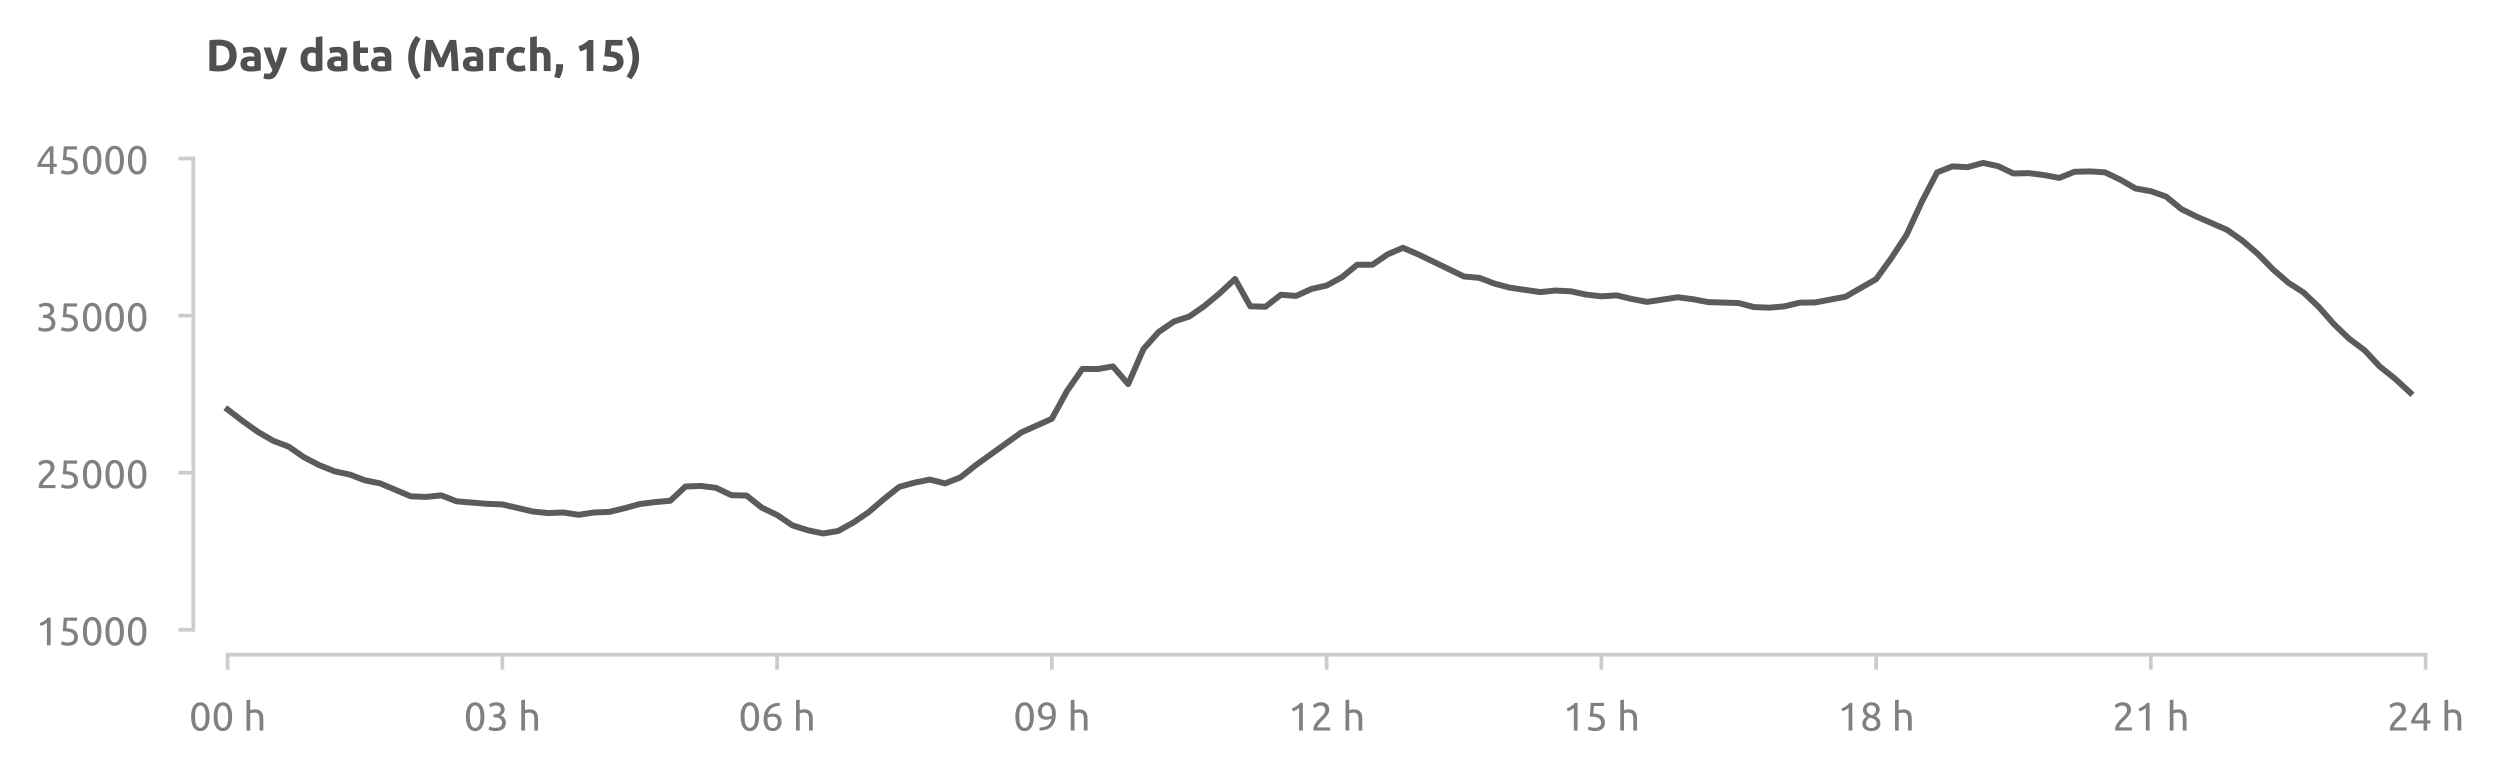
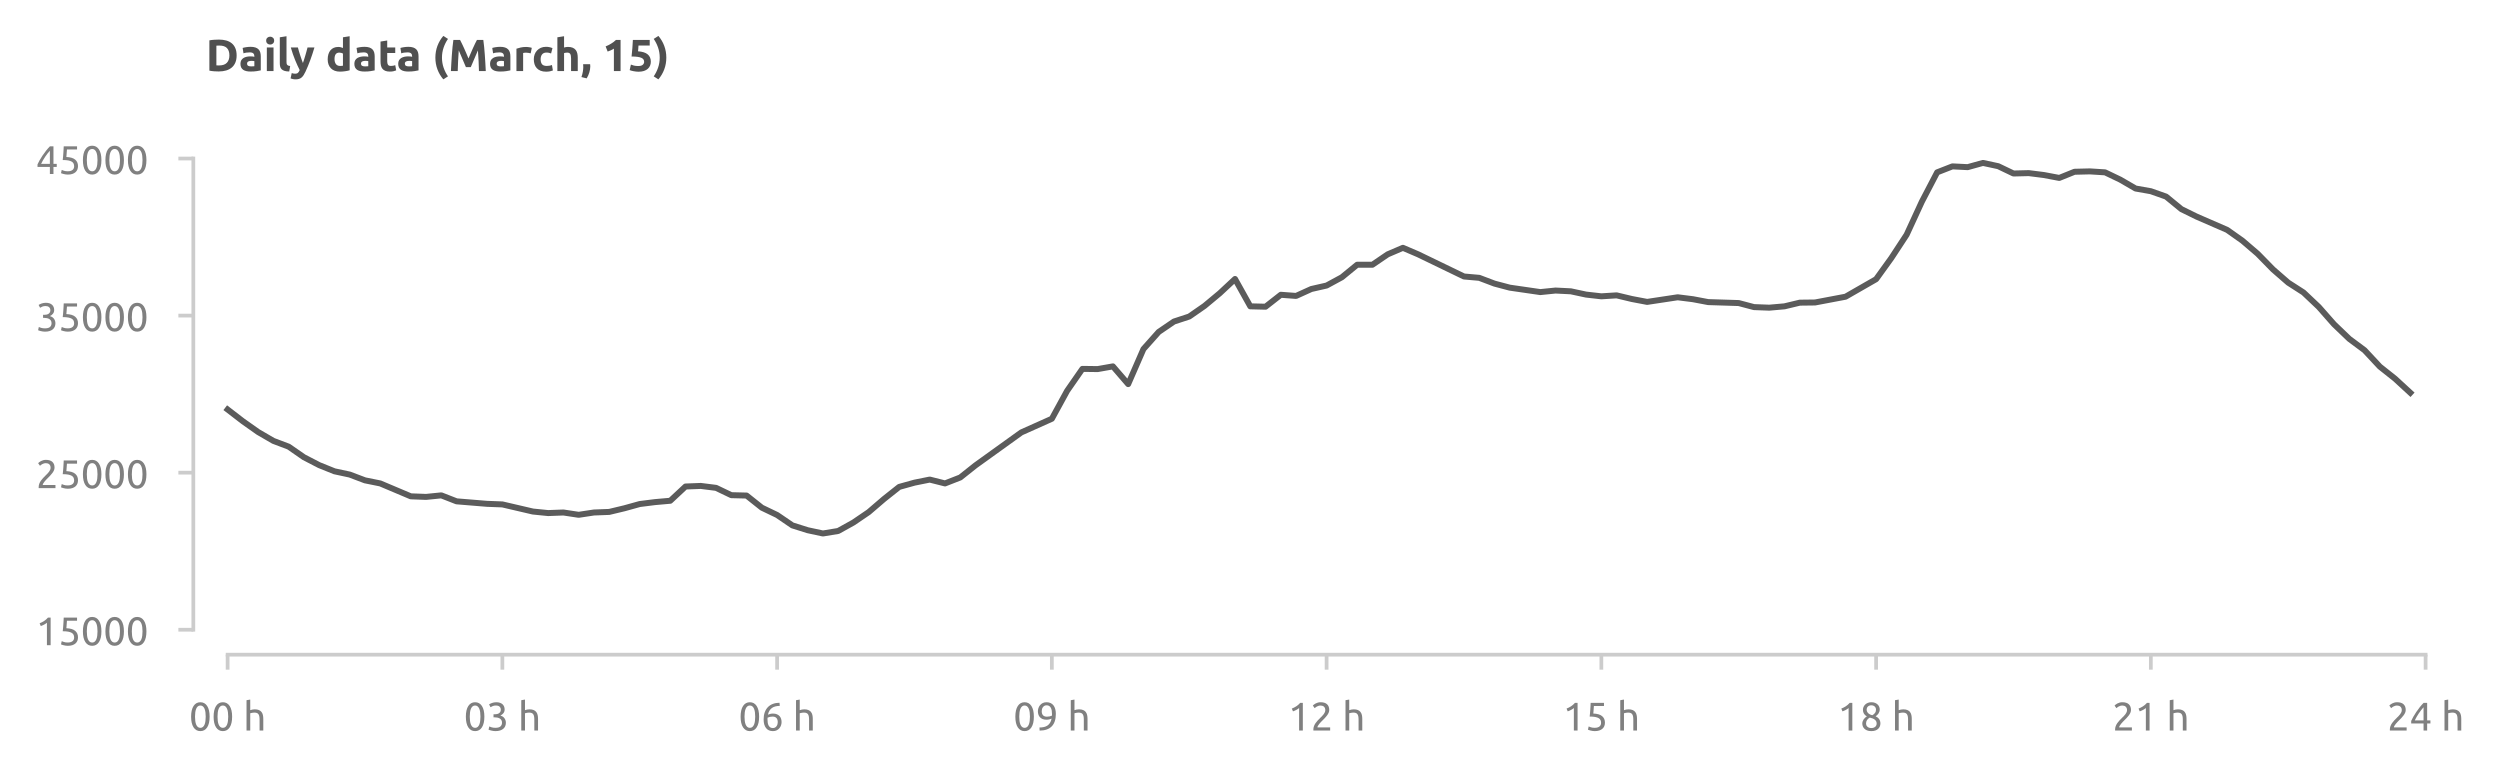
<svg xmlns="http://www.w3.org/2000/svg" xmlns:xlink="http://www.w3.org/1999/xlink" width="501.266pt" height="155.154pt" viewBox="0 0 501.266 155.154" version="1.1">
  <defs>
    <style type="text/css">*{stroke-linejoin: round; stroke-linecap: butt}</style>
  </defs>
  <g id="figure_1">
    <g id="patch_1">
      <path d="M 0 155.154  L 501.266 155.154  L 501.266 0  L 0 0  L 0 155.154  z " style="fill: none" />
    </g>
    <g id="axes_1">
      <g id="patch_2">
        <path d="M 41.263 126.267  L 487.663 126.267  L 487.663 29.247  L 41.263 29.247  L 41.263 126.267  z " style="fill: none" />
      </g>
      <g id="matplotlib.axis_1">
        <g id="xtick_1">
          <g id="line2d_1">
            <defs>
-               <path id="m9143781279" d="M 0 0  L 0 3  " style="stroke: #cccccc; stroke-width: 0.75" />
+               <path id="mb54b03bfcd" d="M 0 0  L 0 3  " style="stroke: #cccccc; stroke-width: 0.75" />
            </defs>
            <g>
-               <use xlink:href="#m9143781279" x="45.639" y="131.267" style="fill: #cccccc; stroke: #cccccc; stroke-width: 0.75" />
+               <use xlink:href="#mb54b03bfcd" x="45.639" y="131.267" style="fill: #cccccc; stroke: #cccccc; stroke-width: 0.75" />
            </g>
          </g>
          <g id="text_1">
            <g style="fill: #808080" transform="translate(37.91897 146.4742) scale(0.08 -0.08)">
              <defs>
                <path id="Ubuntu-30" d="M 320 2221  Q 320 3334 713 3936  Q 1107 4538 1805 4538  Q 2502 4538 2896 3936  Q 3290 3334 3290 2221  Q 3290 1107 2896 505  Q 2502 -96 1805 -96  Q 1107 -96 713 505  Q 320 1107 320 2221  z M 2662 2221  Q 2662 2586 2620 2912  Q 2579 3238 2480 3481  Q 2381 3725 2214 3869  Q 2048 4013 1805 4013  Q 1562 4013 1395 3869  Q 1229 3725 1129 3481  Q 1030 3238 988 2912  Q 947 2586 947 2221  Q 947 1856 988 1529  Q 1030 1203 1129 960  Q 1229 717 1395 573  Q 1562 429 1805 429  Q 2048 429 2214 573  Q 2381 717 2480 960  Q 2579 1203 2620 1529  Q 2662 1856 2662 2221  z " transform="scale(0.015625)" />
                <path id="Ubuntu-20" transform="scale(0.015625)" />
                <path id="Ubuntu-68" d="M 512 0  L 512 4864  L 1107 4966  L 1107 3264  Q 1274 3328 1462 3363  Q 1651 3398 1837 3398  Q 2234 3398 2496 3286  Q 2758 3174 2915 2972  Q 3072 2771 3136 2489  Q 3200 2208 3200 1869  L 3200 0  L 2605 0  L 2605 1741  Q 2605 2048 2563 2265  Q 2522 2483 2426 2617  Q 2330 2752 2170 2813  Q 2010 2874 1773 2874  Q 1677 2874 1574 2861  Q 1472 2848 1379 2832  Q 1286 2816 1212 2797  Q 1139 2778 1107 2765  L 1107 0  L 512 0  z " transform="scale(0.015625)" />
              </defs>
              <use xlink:href="#Ubuntu-30" />
              <use xlink:href="#Ubuntu-30" x="56.4" />
              <use xlink:href="#Ubuntu-20" x="112.8" />
              <use xlink:href="#Ubuntu-68" x="135.9" />
            </g>
          </g>
        </g>
        <g id="xtick_2">
          <g id="line2d_2">
            <g>
-               <use xlink:href="#m9143781279" x="100.727" y="131.267" style="fill: #cccccc; stroke: #cccccc; stroke-width: 0.75" />
+               <use xlink:href="#mb54b03bfcd" x="100.727" y="131.267" style="fill: #cccccc; stroke: #cccccc; stroke-width: 0.75" />
            </g>
          </g>
          <g id="text_2">
            <g style="fill: #808080" transform="translate(93.00741 146.4742) scale(0.08 -0.08)">
              <defs>
                <path id="Ubuntu-33" d="M 1446 435  Q 2016 435 2262 659  Q 2509 883 2509 1261  Q 2509 1504 2406 1670  Q 2304 1837 2137 1936  Q 1971 2035 1750 2076  Q 1530 2118 1299 2118  L 1146 2118  L 1146 2605  L 1357 2605  Q 1517 2605 1686 2637  Q 1856 2669 1997 2752  Q 2138 2835 2227 2979  Q 2317 3123 2317 3341  Q 2317 3520 2253 3648  Q 2189 3776 2083 3859  Q 1978 3942 1840 3977  Q 1702 4013 1549 4013  Q 1242 4013 1027 3923  Q 813 3834 666 3738  L 435 4192  Q 512 4243 630 4304  Q 749 4365 896 4416  Q 1043 4467 1212 4502  Q 1382 4538 1568 4538  Q 1920 4538 2176 4451  Q 2432 4365 2598 4208  Q 2765 4051 2848 3836  Q 2931 3622 2931 3373  Q 2931 3027 2732 2780  Q 2534 2534 2253 2406  Q 2426 2355 2586 2259  Q 2746 2163 2864 2016  Q 2982 1869 3056 1677  Q 3130 1485 3130 1248  Q 3130 960 3030 713  Q 2931 467 2723 288  Q 2515 109 2201 6  Q 1888 -96 1459 -96  Q 1293 -96 1117 -70  Q 941 -45 787 -6  Q 634 32 518 70  Q 403 109 352 134  L 467 653  Q 576 602 829 518  Q 1082 435 1446 435  z " transform="scale(0.015625)" />
              </defs>
              <use xlink:href="#Ubuntu-30" />
              <use xlink:href="#Ubuntu-33" x="56.4" />
              <use xlink:href="#Ubuntu-20" x="112.8" />
              <use xlink:href="#Ubuntu-68" x="135.9" />
            </g>
          </g>
        </g>
        <g id="xtick_3">
          <g id="line2d_3">
            <g>
-               <use xlink:href="#m9143781279" x="155.816" y="131.267" style="fill: #cccccc; stroke: #cccccc; stroke-width: 0.75" />
+               <use xlink:href="#mb54b03bfcd" x="155.816" y="131.267" style="fill: #cccccc; stroke: #cccccc; stroke-width: 0.75" />
            </g>
          </g>
          <g id="text_3">
            <g style="fill: #808080" transform="translate(148.0959 146.4742) scale(0.08 -0.08)">
              <defs>
                <path id="Ubuntu-36" d="M 403 1779  Q 403 2426 582 2922  Q 762 3418 1091 3757  Q 1421 4096 1891 4272  Q 2362 4448 2950 4454  L 2995 3955  Q 2618 3949 2307 3872  Q 1997 3795 1753 3628  Q 1510 3462 1344 3196  Q 1178 2931 1094 2541  Q 1261 2618 1469 2669  Q 1677 2720 1901 2720  Q 2278 2720 2540 2605  Q 2803 2490 2969 2301  Q 3136 2112 3209 1865  Q 3283 1619 3283 1350  Q 3283 1107 3200 851  Q 3117 595 2947 384  Q 2778 173 2515 38  Q 2253 -96 1894 -96  Q 1165 -96 784 403  Q 403 902 403 1779  z M 1837 2234  Q 1613 2234 1421 2192  Q 1229 2150 1037 2067  Q 1030 1997 1027 1923  Q 1024 1850 1024 1779  Q 1024 1498 1062 1248  Q 1101 998 1200 809  Q 1299 621 1465 509  Q 1632 397 1888 397  Q 2099 397 2246 486  Q 2394 576 2490 717  Q 2586 858 2627 1021  Q 2669 1184 2669 1338  Q 2669 1773 2461 2003  Q 2253 2234 1837 2234  z " transform="scale(0.015625)" />
              </defs>
              <use xlink:href="#Ubuntu-30" />
              <use xlink:href="#Ubuntu-36" x="56.4" />
              <use xlink:href="#Ubuntu-20" x="112.8" />
              <use xlink:href="#Ubuntu-68" x="135.9" />
            </g>
          </g>
        </g>
        <g id="xtick_4">
          <g id="line2d_4">
            <g>
-               <use xlink:href="#m9143781279" x="210.904" y="131.267" style="fill: #cccccc; stroke: #cccccc; stroke-width: 0.75" />
+               <use xlink:href="#mb54b03bfcd" x="210.904" y="131.267" style="fill: #cccccc; stroke: #cccccc; stroke-width: 0.75" />
            </g>
          </g>
          <g id="text_4">
            <g style="fill: #808080" transform="translate(203.1843 146.4742) scale(0.08 -0.08)">
              <defs>
                <path id="Ubuntu-39" d="M 3206 2662  Q 3206 1344 2550 669  Q 1894 -6 602 -13  L 582 486  Q 986 486 1309 563  Q 1632 640 1875 809  Q 2118 979 2281 1248  Q 2445 1517 2522 1907  Q 2355 1830 2144 1782  Q 1933 1734 1709 1734  Q 1331 1734 1068 1846  Q 806 1958 640 2147  Q 474 2336 400 2582  Q 326 2829 326 3098  Q 326 3334 409 3590  Q 493 3846 662 4057  Q 832 4269 1094 4403  Q 1357 4538 1715 4538  Q 2080 4538 2358 4410  Q 2637 4282 2825 4038  Q 3014 3795 3110 3446  Q 3206 3098 3206 2662  z M 1773 2221  Q 1997 2221 2195 2262  Q 2394 2304 2579 2387  Q 2586 2458 2586 2525  Q 2586 2592 2586 2662  Q 2586 2938 2547 3190  Q 2509 3443 2409 3632  Q 2310 3821 2144 3933  Q 1978 4045 1722 4045  Q 1510 4045 1363 3955  Q 1216 3866 1120 3728  Q 1024 3590 982 3427  Q 941 3264 941 3110  Q 941 2675 1149 2448  Q 1357 2221 1773 2221  z " transform="scale(0.015625)" />
              </defs>
              <use xlink:href="#Ubuntu-30" />
              <use xlink:href="#Ubuntu-39" x="56.4" />
              <use xlink:href="#Ubuntu-20" x="112.8" />
              <use xlink:href="#Ubuntu-68" x="135.9" />
            </g>
          </g>
        </g>
        <g id="xtick_5">
          <g id="line2d_5">
            <g>
-               <use xlink:href="#m9143781279" x="265.993" y="131.267" style="fill: #cccccc; stroke: #cccccc; stroke-width: 0.75" />
+               <use xlink:href="#mb54b03bfcd" x="265.993" y="131.267" style="fill: #cccccc; stroke: #cccccc; stroke-width: 0.75" />
            </g>
          </g>
          <g id="text_5">
            <g style="fill: #808080" transform="translate(258.2727 146.4742) scale(0.08 -0.08)">
              <defs>
                <path id="Ubuntu-31" d="M 595 3520  Q 960 3661 1305 3881  Q 1651 4102 1939 4435  L 2362 4435  L 2362 0  L 1766 0  L 1766 3610  Q 1690 3539 1578 3462  Q 1466 3386 1334 3315  Q 1203 3245 1059 3181  Q 915 3117 781 3072  L 595 3520  z " transform="scale(0.015625)" />
                <path id="Ubuntu-32" d="M 2989 3302  Q 2989 3072 2896 2857  Q 2803 2643 2649 2435  Q 2496 2227 2304 2025  Q 2112 1824 1920 1632  Q 1811 1523 1667 1376  Q 1523 1229 1395 1069  Q 1267 909 1180 761  Q 1094 614 1094 506  L 3136 506  L 3136 0  L 448 0  Q 442 38 442 76  Q 442 115 442 147  Q 442 448 541 707  Q 640 966 800 1196  Q 960 1427 1158 1632  Q 1357 1837 1549 2029  Q 1709 2182 1853 2332  Q 1997 2483 2109 2633  Q 2221 2784 2288 2944  Q 2355 3104 2355 3283  Q 2355 3475 2294 3609  Q 2234 3744 2131 3833  Q 2029 3923 1891 3964  Q 1754 4006 1600 4006  Q 1414 4006 1260 3955  Q 1107 3904 985 3837  Q 864 3770 781 3696  Q 698 3622 653 3584  L 358 4006  Q 416 4070 531 4163  Q 646 4256 806 4339  Q 966 4422 1164 4480  Q 1363 4538 1594 4538  Q 2291 4538 2640 4214  Q 2989 3891 2989 3302  z " transform="scale(0.015625)" />
              </defs>
              <use xlink:href="#Ubuntu-31" />
              <use xlink:href="#Ubuntu-32" x="56.4" />
              <use xlink:href="#Ubuntu-20" x="112.8" />
              <use xlink:href="#Ubuntu-68" x="135.9" />
            </g>
          </g>
        </g>
        <g id="xtick_6">
          <g id="line2d_6">
            <g>
-               <use xlink:href="#m9143781279" x="321.081" y="131.267" style="fill: #cccccc; stroke: #cccccc; stroke-width: 0.75" />
+               <use xlink:href="#mb54b03bfcd" x="321.081" y="131.267" style="fill: #cccccc; stroke: #cccccc; stroke-width: 0.75" />
            </g>
          </g>
          <g id="text_6">
            <g style="fill: #808080" transform="translate(313.3612 146.4742) scale(0.08 -0.08)">
              <defs>
                <path id="Ubuntu-35" d="M 1274 2726  Q 2240 2688 2691 2304  Q 3142 1920 3142 1261  Q 3142 966 3043 716  Q 2944 467 2742 288  Q 2541 109 2233 6  Q 1926 -96 1504 -96  Q 1338 -96 1165 -70  Q 992 -45 845 -6  Q 698 32 582 70  Q 467 109 416 134  L 531 653  Q 640 602 886 518  Q 1133 435 1491 435  Q 1779 435 1974 499  Q 2170 563 2291 672  Q 2413 781 2467 925  Q 2522 1069 2522 1229  Q 2522 1472 2438 1661  Q 2355 1850 2144 1978  Q 1933 2106 1581 2173  Q 1229 2240 691 2240  Q 730 2554 752 2829  Q 774 3104 793 3366  Q 813 3629 825 3888  Q 838 4147 851 4435  L 2989 4435  L 2989 3930  L 1370 3930  Q 1363 3834 1350 3670  Q 1338 3507 1325 3331  Q 1312 3155 1299 2988  Q 1286 2822 1274 2726  z " transform="scale(0.015625)" />
              </defs>
              <use xlink:href="#Ubuntu-31" />
              <use xlink:href="#Ubuntu-35" x="56.4" />
              <use xlink:href="#Ubuntu-20" x="112.8" />
              <use xlink:href="#Ubuntu-68" x="135.9" />
            </g>
          </g>
        </g>
        <g id="xtick_7">
          <g id="line2d_7">
            <g>
-               <use xlink:href="#m9143781279" x="376.17" y="131.267" style="fill: #cccccc; stroke: #cccccc; stroke-width: 0.75" />
+               <use xlink:href="#mb54b03bfcd" x="376.17" y="131.267" style="fill: #cccccc; stroke: #cccccc; stroke-width: 0.75" />
            </g>
          </g>
          <g id="text_7">
            <g style="fill: #808080" transform="translate(368.4496 146.4742) scale(0.08 -0.08)">
              <defs>
                <path id="Ubuntu-38" d="M 3258 1152  Q 3258 883 3165 656  Q 3072 429 2889 259  Q 2707 90 2432 -3  Q 2157 -96 1798 -96  Q 1382 -96 1104 22  Q 826 141 659 320  Q 493 499 422 713  Q 352 928 352 1120  Q 352 1306 413 1475  Q 474 1645 573 1792  Q 672 1939 803 2057  Q 934 2176 1082 2266  Q 454 2624 454 3322  Q 454 3565 550 3785  Q 646 4006 822 4172  Q 998 4339 1248 4438  Q 1498 4538 1805 4538  Q 2163 4538 2419 4429  Q 2675 4320 2838 4150  Q 3002 3981 3075 3776  Q 3149 3571 3149 3379  Q 3149 3194 3094 3030  Q 3040 2867 2947 2726  Q 2854 2586 2736 2477  Q 2618 2368 2490 2285  Q 3245 1926 3258 1152  z M 954 1114  Q 954 998 995 873  Q 1037 749 1139 643  Q 1242 538 1402 467  Q 1562 397 1805 397  Q 2022 397 2185 461  Q 2349 525 2451 624  Q 2554 723 2605 851  Q 2656 979 2656 1114  Q 2656 1318 2579 1472  Q 2502 1626 2358 1741  Q 2214 1856 2012 1936  Q 1811 2016 1555 2074  Q 1267 1914 1110 1677  Q 954 1440 954 1114  z M 2554 3386  Q 2554 3482 2512 3597  Q 2470 3712 2380 3811  Q 2291 3910 2150 3977  Q 2010 4045 1805 4045  Q 1600 4045 1456 3981  Q 1312 3917 1222 3817  Q 1133 3718 1091 3600  Q 1050 3482 1050 3366  Q 1050 3226 1101 3085  Q 1152 2944 1261 2822  Q 1370 2701 1546 2605  Q 1722 2509 1965 2451  Q 2234 2611 2394 2825  Q 2554 3040 2554 3386  z " transform="scale(0.015625)" />
              </defs>
              <use xlink:href="#Ubuntu-31" />
              <use xlink:href="#Ubuntu-38" x="56.4" />
              <use xlink:href="#Ubuntu-20" x="112.8" />
              <use xlink:href="#Ubuntu-68" x="135.9" />
            </g>
          </g>
        </g>
        <g id="xtick_8">
          <g id="line2d_8">
            <g>
-               <use xlink:href="#m9143781279" x="431.258" y="131.267" style="fill: #cccccc; stroke: #cccccc; stroke-width: 0.75" />
+               <use xlink:href="#mb54b03bfcd" x="431.258" y="131.267" style="fill: #cccccc; stroke: #cccccc; stroke-width: 0.75" />
            </g>
          </g>
          <g id="text_8">
            <g style="fill: #808080" transform="translate(423.5381 146.4742) scale(0.08 -0.08)">
              <use xlink:href="#Ubuntu-32" />
              <use xlink:href="#Ubuntu-31" x="56.4" />
              <use xlink:href="#Ubuntu-20" x="112.8" />
              <use xlink:href="#Ubuntu-68" x="135.9" />
            </g>
          </g>
        </g>
        <g id="xtick_9">
          <g id="line2d_9">
            <g>
-               <use xlink:href="#m9143781279" x="486.346" y="131.267" style="fill: #cccccc; stroke: #cccccc; stroke-width: 0.75" />
+               <use xlink:href="#mb54b03bfcd" x="486.346" y="131.267" style="fill: #cccccc; stroke: #cccccc; stroke-width: 0.75" />
            </g>
          </g>
          <g id="text_9">
            <g style="fill: #808080" transform="translate(478.6265 146.4742) scale(0.08 -0.08)">
              <defs>
                <path id="Ubuntu-34" d="M 256 1536  Q 378 1818 589 2192  Q 800 2566 1065 2963  Q 1331 3360 1635 3744  Q 1939 4128 2246 4435  L 2816 4435  L 2816 1619  L 3341 1619  L 3341 1133  L 2816 1133  L 2816 0  L 2240 0  L 2240 1133  L 256 1133  L 256 1536  z M 2240 3731  Q 2048 3526 1853 3273  Q 1658 3021 1472 2745  Q 1286 2470 1123 2182  Q 960 1894 832 1619  L 2240 1619  L 2240 3731  z " transform="scale(0.015625)" />
              </defs>
              <use xlink:href="#Ubuntu-32" />
              <use xlink:href="#Ubuntu-34" x="56.4" />
              <use xlink:href="#Ubuntu-20" x="112.8" />
              <use xlink:href="#Ubuntu-68" x="135.9" />
            </g>
          </g>
        </g>
      </g>
      <g id="matplotlib.axis_2">
        <g id="ytick_1">
          <g id="line2d_10">
            <defs>
-               <path id="m475838af8a" d="M 0 0  L -3 0  " style="stroke: #cccccc; stroke-width: 0.75" />
+               <path id="m9c8535d924" d="M 0 0  L -3 0  " style="stroke: #cccccc; stroke-width: 0.75" />
            </defs>
            <g>
-               <use xlink:href="#m475838af8a" x="38.763" y="126.267" style="fill: #cccccc; stroke: #cccccc; stroke-width: 0.75" />
+               <use xlink:href="#m9c8535d924" x="38.763" y="126.267" style="fill: #cccccc; stroke: #cccccc; stroke-width: 0.75" />
            </g>
          </g>
          <g id="text_10">
            <g style="fill: #808080" transform="translate(7.2 129.3705) scale(0.08 -0.08)">
              <use xlink:href="#Ubuntu-31" />
              <use xlink:href="#Ubuntu-35" x="56.4" />
              <use xlink:href="#Ubuntu-30" x="112.8" />
              <use xlink:href="#Ubuntu-30" x="169.2" />
              <use xlink:href="#Ubuntu-30" x="225.6" />
            </g>
          </g>
        </g>
        <g id="ytick_2">
          <g id="line2d_11">
            <g>
-               <use xlink:href="#m475838af8a" x="38.763" y="94.772" style="fill: #cccccc; stroke: #cccccc; stroke-width: 0.75" />
+               <use xlink:href="#m9c8535d924" x="38.763" y="94.772" style="fill: #cccccc; stroke: #cccccc; stroke-width: 0.75" />
            </g>
          </g>
          <g id="text_11">
            <g style="fill: #808080" transform="translate(7.2 97.87571) scale(0.08 -0.08)">
              <use xlink:href="#Ubuntu-32" />
              <use xlink:href="#Ubuntu-35" x="56.4" />
              <use xlink:href="#Ubuntu-30" x="112.8" />
              <use xlink:href="#Ubuntu-30" x="169.2" />
              <use xlink:href="#Ubuntu-30" x="225.6" />
            </g>
          </g>
        </g>
        <g id="ytick_3">
          <g id="line2d_12">
            <g>
-               <use xlink:href="#m475838af8a" x="38.763" y="63.277" style="fill: #cccccc; stroke: #cccccc; stroke-width: 0.75" />
+               <use xlink:href="#m9c8535d924" x="38.763" y="63.277" style="fill: #cccccc; stroke: #cccccc; stroke-width: 0.75" />
            </g>
          </g>
          <g id="text_12">
            <g style="fill: #808080" transform="translate(7.2 66.38096) scale(0.08 -0.08)">
              <use xlink:href="#Ubuntu-33" />
              <use xlink:href="#Ubuntu-35" x="56.4" />
              <use xlink:href="#Ubuntu-30" x="112.8" />
              <use xlink:href="#Ubuntu-30" x="169.2" />
              <use xlink:href="#Ubuntu-30" x="225.6" />
            </g>
          </g>
        </g>
        <g id="ytick_4">
          <g id="line2d_13">
            <g>
-               <use xlink:href="#m475838af8a" x="38.763" y="31.782" style="fill: #cccccc; stroke: #cccccc; stroke-width: 0.75" />
+               <use xlink:href="#m9c8535d924" x="38.763" y="31.782" style="fill: #cccccc; stroke: #cccccc; stroke-width: 0.75" />
            </g>
          </g>
          <g id="text_13">
            <g style="fill: #808080" transform="translate(7.2 34.88621) scale(0.08 -0.08)">
              <use xlink:href="#Ubuntu-34" />
              <use xlink:href="#Ubuntu-35" x="56.4" />
              <use xlink:href="#Ubuntu-30" x="112.8" />
              <use xlink:href="#Ubuntu-30" x="169.2" />
              <use xlink:href="#Ubuntu-30" x="225.6" />
            </g>
          </g>
        </g>
      </g>
      <g id="line2d_14">
-         <path d="M 45.639 82.109  L 48.699 84.464  L 51.76 86.625  L 54.82 88.401  L 57.881 89.559  L 60.941 91.681  L 64.002 93.264  L 67.062 94.499  L 70.123 95.155  L 73.183 96.313  L 76.244 96.931  L 82.365 99.517  L 85.425 99.633  L 88.486 99.324  L 91.546 100.52  L 97.667 101.022  L 100.727 101.138  L 106.848 102.566  L 109.909 102.875  L 112.969 102.759  L 116.03 103.222  L 119.09 102.759  L 122.151 102.643  L 125.211 101.91  L 128.272 101.061  L 131.332 100.675  L 134.393 100.405  L 137.453 97.548  L 140.514 97.433  L 143.574 97.819  L 146.634 99.285  L 149.695 99.362  L 152.755 101.794  L 155.816 103.261  L 158.876 105.345  L 161.937 106.31  L 164.997 106.966  L 168.058 106.464  L 171.118 104.766  L 174.179 102.682  L 177.239 100.057  L 180.3 97.626  L 183.36 96.776  L 186.421 96.159  L 189.481 96.931  L 192.541 95.734  L 195.602 93.303  L 204.783 86.702  L 210.904 83.962  L 213.965 78.365  L 217.025 73.965  L 220.086 74.004  L 223.146 73.463  L 226.207 77.014  L 229.267 69.989  L 232.328 66.554  L 235.388 64.47  L 238.449 63.466  L 241.509 61.344  L 244.569 58.796  L 247.63 55.94  L 250.69 61.421  L 253.751 61.498  L 256.811 59.105  L 259.872 59.336  L 262.932 57.947  L 265.993 57.252  L 269.053 55.592  L 272.114 53.084  L 275.174 53.084  L 278.235 50.999  L 281.295 49.687  L 284.356 50.999  L 293.537 55.438  L 296.597 55.708  L 299.658 56.866  L 302.718 57.677  L 308.839 58.565  L 311.9 58.256  L 314.96 58.41  L 318.021 59.066  L 321.081 59.414  L 324.142 59.221  L 327.202 59.954  L 330.263 60.533  L 336.384 59.607  L 339.444 59.993  L 342.504 60.572  L 348.625 60.765  L 351.686 61.575  L 354.746 61.691  L 357.807 61.421  L 360.867 60.687  L 363.928 60.649  L 370.049 59.491  L 376.17 55.978  L 379.23 51.733  L 382.291 47.062  L 385.351 40.424  L 388.411 34.557  L 391.472 33.36  L 394.532 33.515  L 397.593 32.665  L 400.653 33.322  L 403.714 34.788  L 406.774 34.711  L 409.835 35.097  L 412.895 35.676  L 415.956 34.441  L 419.016 34.364  L 422.077 34.557  L 425.137 36.023  L 428.198 37.799  L 431.258 38.339  L 434.319 39.42  L 437.379 41.929  L 440.439 43.434  L 446.56 46.097  L 449.621 48.259  L 452.681 50.884  L 455.742 54.01  L 458.802 56.673  L 461.863 58.642  L 464.923 61.537  L 467.984 65.01  L 471.044 67.944  L 474.105 70.221  L 477.165 73.502  L 480.226 75.934  L 483.286 78.751  L 483.286 78.751  " clip-path="url(#p99397ef0ee)" style="fill: none; stroke: #5b5b5b; stroke-width: 1.2; stroke-linecap: square" />
+         <path d="M 45.639 82.109  L 48.699 84.464  L 51.76 86.625  L 54.82 88.401  L 57.881 89.559  L 60.941 91.681  L 64.002 93.264  L 67.062 94.499  L 70.123 95.155  L 73.183 96.313  L 76.244 96.931  L 82.365 99.517  L 85.425 99.633  L 88.486 99.324  L 91.546 100.52  L 97.667 101.022  L 100.727 101.138  L 106.848 102.566  L 109.909 102.875  L 112.969 102.759  L 116.03 103.222  L 119.09 102.759  L 122.151 102.643  L 125.211 101.91  L 128.272 101.061  L 131.332 100.675  L 134.393 100.405  L 137.453 97.548  L 140.514 97.433  L 143.574 97.819  L 146.634 99.285  L 149.695 99.362  L 152.755 101.794  L 155.816 103.261  L 158.876 105.345  L 161.937 106.31  L 164.997 106.966  L 168.058 106.464  L 171.118 104.766  L 174.179 102.682  L 177.239 100.057  L 180.3 97.626  L 183.36 96.776  L 186.421 96.159  L 189.481 96.931  L 192.541 95.734  L 195.602 93.303  L 204.783 86.702  L 210.904 83.962  L 213.965 78.365  L 217.025 73.965  L 220.086 74.004  L 223.146 73.463  L 226.207 77.014  L 229.267 69.989  L 232.328 66.554  L 235.388 64.47  L 238.449 63.466  L 241.509 61.344  L 244.569 58.796  L 247.63 55.94  L 250.69 61.421  L 253.751 61.498  L 256.811 59.105  L 259.872 59.336  L 262.932 57.947  L 265.993 57.252  L 269.053 55.592  L 272.114 53.084  L 275.174 53.084  L 278.235 50.999  L 281.295 49.687  L 284.356 50.999  L 293.537 55.438  L 296.597 55.708  L 299.658 56.866  L 302.718 57.677  L 308.839 58.565  L 311.9 58.256  L 314.96 58.41  L 318.021 59.066  L 321.081 59.414  L 324.142 59.221  L 327.202 59.954  L 330.263 60.533  L 336.384 59.607  L 339.444 59.993  L 342.504 60.572  L 348.625 60.765  L 351.686 61.575  L 354.746 61.691  L 357.807 61.421  L 360.867 60.687  L 363.928 60.649  L 370.049 59.491  L 376.17 55.978  L 379.23 51.733  L 382.291 47.062  L 385.351 40.424  L 388.411 34.557  L 391.472 33.36  L 394.532 33.515  L 397.593 32.665  L 400.653 33.322  L 403.714 34.788  L 406.774 34.711  L 409.835 35.097  L 412.895 35.676  L 415.956 34.441  L 419.016 34.364  L 422.077 34.557  L 425.137 36.023  L 428.198 37.799  L 431.258 38.339  L 434.319 39.42  L 437.379 41.929  L 440.439 43.434  L 446.56 46.097  L 449.621 48.259  L 452.681 50.884  L 455.742 54.01  L 458.802 56.673  L 461.863 58.642  L 464.923 61.537  L 467.984 65.01  L 471.044 67.944  L 474.105 70.221  L 477.165 73.502  L 480.226 75.934  L 483.286 78.751  L 483.286 78.751  " clip-path="url(#pd11493338b)" style="fill: none; stroke: #5b5b5b; stroke-width: 1.2; stroke-linecap: square" />
      </g>
      <g id="patch_3">
        <path d="M 38.763 126.267  L 38.763 31.782  " style="fill: none; stroke: #cccccc; stroke-width: 0.75; stroke-linejoin: miter; stroke-linecap: square" />
      </g>
      <g id="patch_4">
        <path d="M 45.639 131.267  L 486.346 131.267  " style="fill: none; stroke: #cccccc; stroke-width: 0.75; stroke-linejoin: miter; stroke-linecap: square" />
      </g>
      <g id="text_14">
        <g style="fill: #505050" transform="translate(41.2625 14.24672) scale(0.09 -0.09)">
          <defs>
            <path id="Ubuntu-Bold-44" d="M 1510 813  Q 1581 806 1673 803  Q 1766 800 1894 800  Q 2643 800 3004 1177  Q 3366 1555 3366 2221  Q 3366 2918 3020 3276  Q 2675 3635 1926 3635  Q 1824 3635 1715 3632  Q 1606 3629 1510 3616  L 1510 813  z M 4397 2221  Q 4397 1645 4217 1216  Q 4038 787 3708 505  Q 3379 224 2905 83  Q 2432 -58 1843 -58  Q 1574 -58 1216 -35  Q 858 -13 512 58  L 512 4378  Q 858 4442 1232 4464  Q 1606 4486 1875 4486  Q 2445 4486 2909 4358  Q 3373 4230 3705 3955  Q 4038 3680 4217 3251  Q 4397 2822 4397 2221  z " transform="scale(0.015625)" />
            <path id="Ubuntu-Bold-61" d="M 1734 666  Q 1875 666 2003 672  Q 2131 678 2208 691  L 2208 1414  Q 2150 1427 2035 1440  Q 1920 1453 1824 1453  Q 1690 1453 1571 1437  Q 1453 1421 1363 1376  Q 1274 1331 1222 1254  Q 1171 1178 1171 1062  Q 1171 838 1321 752  Q 1472 666 1734 666  z M 1658 3456  Q 2080 3456 2361 3360  Q 2643 3264 2812 3085  Q 2982 2906 3052 2650  Q 3123 2394 3123 2080  L 3123 96  Q 2918 51 2553 -9  Q 2189 -70 1670 -70  Q 1344 -70 1078 -12  Q 813 45 621 176  Q 429 307 326 518  Q 224 730 224 1037  Q 224 1331 342 1536  Q 461 1741 659 1862  Q 858 1984 1114 2038  Q 1370 2093 1645 2093  Q 1830 2093 1974 2077  Q 2118 2061 2208 2035  L 2208 2125  Q 2208 2368 2061 2515  Q 1914 2662 1549 2662  Q 1306 2662 1069 2627  Q 832 2592 659 2528  L 538 3296  Q 621 3322 745 3350  Q 870 3379 1017 3401  Q 1165 3424 1328 3440  Q 1491 3456 1658 3456  z " transform="scale(0.015625)" />
+             <path id="Ubuntu-Bold-69" d="M 1402 0  L 448 0  L 448 3366  L 1402 3366  L 1402 0  z M 1491 4339  Q 1491 4077 1321 3926  Q 1152 3776 922 3776  Q 691 3776 521 3926  Q 352 4077 352 4339  Q 352 4602 521 4752  Q 691 4902 922 4902  Q 1152 4902 1321 4752  Q 1491 4602 1491 4339  z " transform="scale(0.015625)" />
+             <path id="Ubuntu-Bold-6c" d="M 1792 -64  Q 1376 -58 1117 25  Q 858 109 707 259  Q 557 410 502 624  Q 448 838 448 1107  L 448 4813  L 1402 4966  L 1402 1299  Q 1402 1171 1421 1068  Q 1440 966 1494 896  Q 1549 826 1651 781  Q 1754 736 1926 723  L 1792 -64  z " transform="scale(0.015625)" />
            <path id="Ubuntu-Bold-79" d="M 3437 3366  Q 3149 2394 2835 1542  Q 2522 691 2150 -109  Q 2016 -397 1881 -598  Q 1747 -800 1587 -931  Q 1427 -1062 1225 -1123  Q 1024 -1184 755 -1184  Q 531 -1184 342 -1142  Q 154 -1101 32 -1050  L 198 -288  Q 346 -339 461 -358  Q 576 -378 704 -378  Q 960 -378 1097 -240  Q 1235 -102 1331 141  Q 1005 781 678 1577  Q 352 2374 64 3366  L 1075 3366  Q 1139 3117 1225 2825  Q 1312 2534 1408 2236  Q 1504 1939 1603 1657  Q 1702 1376 1792 1146  Q 1875 1376 1964 1657  Q 2054 1939 2140 2236  Q 2227 2534 2307 2825  Q 2387 3117 2451 3366  L 3437 3366  z " transform="scale(0.015625)" />
            <path id="Ubuntu-Bold-20" transform="scale(0.015625)" />
            <path id="Ubuntu-Bold-64" d="M 1261 1709  Q 1261 1267 1459 998  Q 1658 730 2048 730  Q 2176 730 2285 739  Q 2394 749 2464 762  L 2464 2496  Q 2374 2554 2230 2592  Q 2086 2630 1939 2630  Q 1261 2630 1261 1709  z M 3418 109  Q 3290 70 3123 35  Q 2957 0 2774 -25  Q 2592 -51 2403 -67  Q 2214 -83 2042 -83  Q 1626 -83 1299 38  Q 973 160 749 387  Q 525 614 406 937  Q 288 1261 288 1664  Q 288 2074 390 2403  Q 493 2733 685 2963  Q 877 3194 1155 3315  Q 1434 3437 1792 3437  Q 1990 3437 2147 3398  Q 2304 3360 2464 3290  L 2464 4813  L 3418 4966  L 3418 109  z " transform="scale(0.015625)" />
            <path id="Ubuntu-Bold-74" d="M 416 4205  L 1370 4358  L 1370 3366  L 2515 3366  L 2515 2573  L 1370 2573  L 1370 1389  Q 1370 1088 1475 909  Q 1581 730 1901 730  Q 2054 730 2217 758  Q 2381 787 2515 838  L 2650 96  Q 2477 26 2265 -25  Q 2054 -77 1747 -77  Q 1357 -77 1101 28  Q 845 134 691 323  Q 538 512 477 781  Q 416 1050 416 1376  L 416 4205  z " transform="scale(0.015625)" />
            <path id="Ubuntu-Bold-28" d="M 1389 1914  Q 1389 1158 1625 473  Q 1862 -211 2246 -755  L 1581 -1184  Q 1037 -550 742 237  Q 448 1024 448 1914  Q 448 2803 742 3590  Q 1037 4378 1581 5011  L 2246 4582  Q 1862 4038 1625 3353  Q 1389 2669 1389 1914  z " transform="scale(0.015625)" />
            <path id="Ubuntu-Bold-4d" d="M 1690 4435  Q 1805 4224 1955 3913  Q 2106 3603 2269 3241  Q 2432 2880 2592 2502  Q 2752 2125 2893 1792  Q 3034 2125 3194 2502  Q 3354 2880 3517 3241  Q 3680 3603 3830 3913  Q 3981 4224 4096 4435  L 5005 4435  Q 5069 3994 5123 3446  Q 5178 2899 5219 2307  Q 5261 1715 5296 1120  Q 5331 525 5357 0  L 4384 0  Q 4365 646 4333 1408  Q 4301 2170 4237 2944  Q 4122 2675 3981 2348  Q 3840 2022 3702 1696  Q 3565 1370 3437 1072  Q 3309 774 3219 563  L 2522 563  Q 2432 774 2304 1072  Q 2176 1370 2038 1696  Q 1901 2022 1760 2348  Q 1619 2675 1504 2944  Q 1440 2170 1408 1408  Q 1376 646 1357 0  L 384 0  Q 410 525 445 1120  Q 480 1715 521 2307  Q 563 2899 617 3446  Q 672 3994 736 4435  L 1690 4435  z " transform="scale(0.015625)" />
            <path id="Ubuntu-Bold-72" d="M 2477 2522  Q 2349 2554 2176 2589  Q 2003 2624 1805 2624  Q 1715 2624 1590 2608  Q 1466 2592 1402 2573  L 1402 0  L 448 0  L 448 3187  Q 704 3277 1053 3357  Q 1402 3437 1830 3437  Q 1907 3437 2016 3427  Q 2125 3418 2233 3402  Q 2342 3386 2451 3363  Q 2560 3341 2637 3309  L 2477 2522  z " transform="scale(0.015625)" />
            <path id="Ubuntu-Bold-63" d="M 288 1683  Q 288 2048 406 2371  Q 525 2694 749 2934  Q 973 3174 1293 3315  Q 1613 3456 2022 3456  Q 2291 3456 2515 3408  Q 2739 3360 2950 3270  L 2752 2509  Q 2618 2560 2458 2598  Q 2298 2637 2099 2637  Q 1677 2637 1469 2374  Q 1261 2112 1261 1683  Q 1261 1229 1456 979  Q 1651 730 2138 730  Q 2310 730 2508 762  Q 2707 794 2874 864  L 3008 83  Q 2842 13 2592 -38  Q 2342 -90 2042 -90  Q 1581 -90 1248 48  Q 915 186 700 422  Q 486 659 387 982  Q 288 1306 288 1683  z " transform="scale(0.015625)" />
            <path id="Ubuntu-Bold-68" d="M 448 0  L 448 4813  L 1402 4966  L 1402 3354  Q 1498 3386 1648 3414  Q 1798 3443 1939 3443  Q 2349 3443 2621 3331  Q 2893 3219 3056 3014  Q 3219 2810 3286 2528  Q 3354 2246 3354 1901  L 3354 0  L 2400 0  L 2400 1786  Q 2400 2246 2281 2438  Q 2163 2630 1843 2630  Q 1715 2630 1603 2608  Q 1491 2586 1402 2560  L 1402 0  L 448 0  z " transform="scale(0.015625)" />
            <path id="Ubuntu-Bold-2c" d="M 1350 973  Q 1363 819 1366 755  Q 1370 691 1370 646  Q 1370 454 1334 240  Q 1299 26 1235 -192  Q 1171 -410 1075 -627  Q 979 -845 858 -1043  L 109 -858  Q 256 -435 313 -64  Q 371 307 371 550  Q 371 589 368 649  Q 365 710 361 774  Q 358 838 355 896  Q 352 954 352 973  L 1350 973  z " transform="scale(0.015625)" />
            <path id="Ubuntu-Bold-31" d="M 448 3514  Q 634 3590 835 3689  Q 1037 3789 1229 3907  Q 1421 4026 1597 4157  Q 1773 4288 1914 4435  L 2579 4435  L 2579 0  L 1626 0  L 1626 3194  Q 1434 3066 1197 2960  Q 960 2854 736 2778  L 448 3514  z " transform="scale(0.015625)" />
            <path id="Ubuntu-Bold-35" d="M 2304 1306  Q 2304 1491 2221 1635  Q 2138 1779 1933 1875  Q 1728 1971 1382 2022  Q 1037 2074 512 2074  Q 582 2669 627 3283  Q 672 3898 698 4435  L 3098 4435  L 3098 3635  L 1498 3635  Q 1485 3405 1469 3190  Q 1453 2976 1434 2816  Q 2368 2752 2813 2377  Q 3258 2003 3258 1338  Q 3258 1030 3149 768  Q 3040 506 2822 314  Q 2605 122 2275 13  Q 1946 -96 1504 -96  Q 1331 -96 1142 -73  Q 954 -51 778 -16  Q 602 19 461 57  Q 320 96 243 134  L 416 922  Q 576 851 838 784  Q 1101 717 1466 717  Q 1907 717 2105 893  Q 2304 1069 2304 1306  z " transform="scale(0.015625)" />
            <path id="Ubuntu-Bold-29" d="M 890 1914  Q 890 2669 653 3353  Q 416 4038 32 4582  L 698 5011  Q 1242 4378 1536 3590  Q 1830 2803 1830 1914  Q 1830 1024 1536 237  Q 1242 -550 698 -1184  L 32 -755  Q 416 -211 653 473  Q 890 1158 890 1914  z " transform="scale(0.015625)" />
          </defs>
          <use xlink:href="#Ubuntu-Bold-44" />
          <use xlink:href="#Ubuntu-Bold-61" x="73.7" />
-           <use xlink:href="#Ubuntu-Bold-79" x="127.75" />
-           <use xlink:href="#Ubuntu-Bold-20" x="182.45" />
-           <use xlink:href="#Ubuntu-Bold-64" x="206.45" />
-           <use xlink:href="#Ubuntu-Bold-61" x="266.85" />
-           <use xlink:href="#Ubuntu-Bold-74" x="322.15" />
-           <use xlink:href="#Ubuntu-Bold-61" x="364.55" />
-           <use xlink:href="#Ubuntu-Bold-20" x="419.85" />
-           <use xlink:href="#Ubuntu-Bold-28" x="443.85" />
-           <use xlink:href="#Ubuntu-Bold-4d" x="479.45" />
-           <use xlink:href="#Ubuntu-Bold-61" x="569.15" />
-           <use xlink:href="#Ubuntu-Bold-72" x="624.45" />
-           <use xlink:href="#Ubuntu-Bold-63" x="665.65" />
-           <use xlink:href="#Ubuntu-Bold-68" x="715.65" />
-           <use xlink:href="#Ubuntu-Bold-2c" x="774.55" />
-           <use xlink:href="#Ubuntu-Bold-20" x="799.15" />
-           <use xlink:href="#Ubuntu-Bold-31" x="823.15" />
-           <use xlink:href="#Ubuntu-Bold-35" x="879.95" />
-           <use xlink:href="#Ubuntu-Bold-29" x="936.75" />
+           <use xlink:href="#Ubuntu-Bold-69" x="129" />
+           <use xlink:href="#Ubuntu-Bold-6c" x="157.9" />
+           <use xlink:href="#Ubuntu-Bold-79" x="188.375" />
+           <use xlink:href="#Ubuntu-Bold-20" x="243.075" />
+           <use xlink:href="#Ubuntu-Bold-64" x="267.075" />
+           <use xlink:href="#Ubuntu-Bold-61" x="327.475" />
+           <use xlink:href="#Ubuntu-Bold-74" x="382.775" />
+           <use xlink:href="#Ubuntu-Bold-61" x="425.175" />
+           <use xlink:href="#Ubuntu-Bold-20" x="480.475" />
+           <use xlink:href="#Ubuntu-Bold-28" x="504.475" />
+           <use xlink:href="#Ubuntu-Bold-4d" x="540.075" />
+           <use xlink:href="#Ubuntu-Bold-61" x="629.775" />
+           <use xlink:href="#Ubuntu-Bold-72" x="685.075" />
+           <use xlink:href="#Ubuntu-Bold-63" x="726.275" />
+           <use xlink:href="#Ubuntu-Bold-68" x="776.275" />
+           <use xlink:href="#Ubuntu-Bold-2c" x="835.175" />
+           <use xlink:href="#Ubuntu-Bold-20" x="859.775" />
+           <use xlink:href="#Ubuntu-Bold-31" x="883.775" />
+           <use xlink:href="#Ubuntu-Bold-35" x="940.575" />
+           <use xlink:href="#Ubuntu-Bold-29" x="997.375" />
        </g>
      </g>
    </g>
  </g>
  <defs>
-     <clipPath id="p99397ef0ee">
+     <clipPath id="pd11493338b">
      <rect x="41.263" y="29.247" width="446.4" height="97.02" />
    </clipPath>
  </defs>
</svg>
